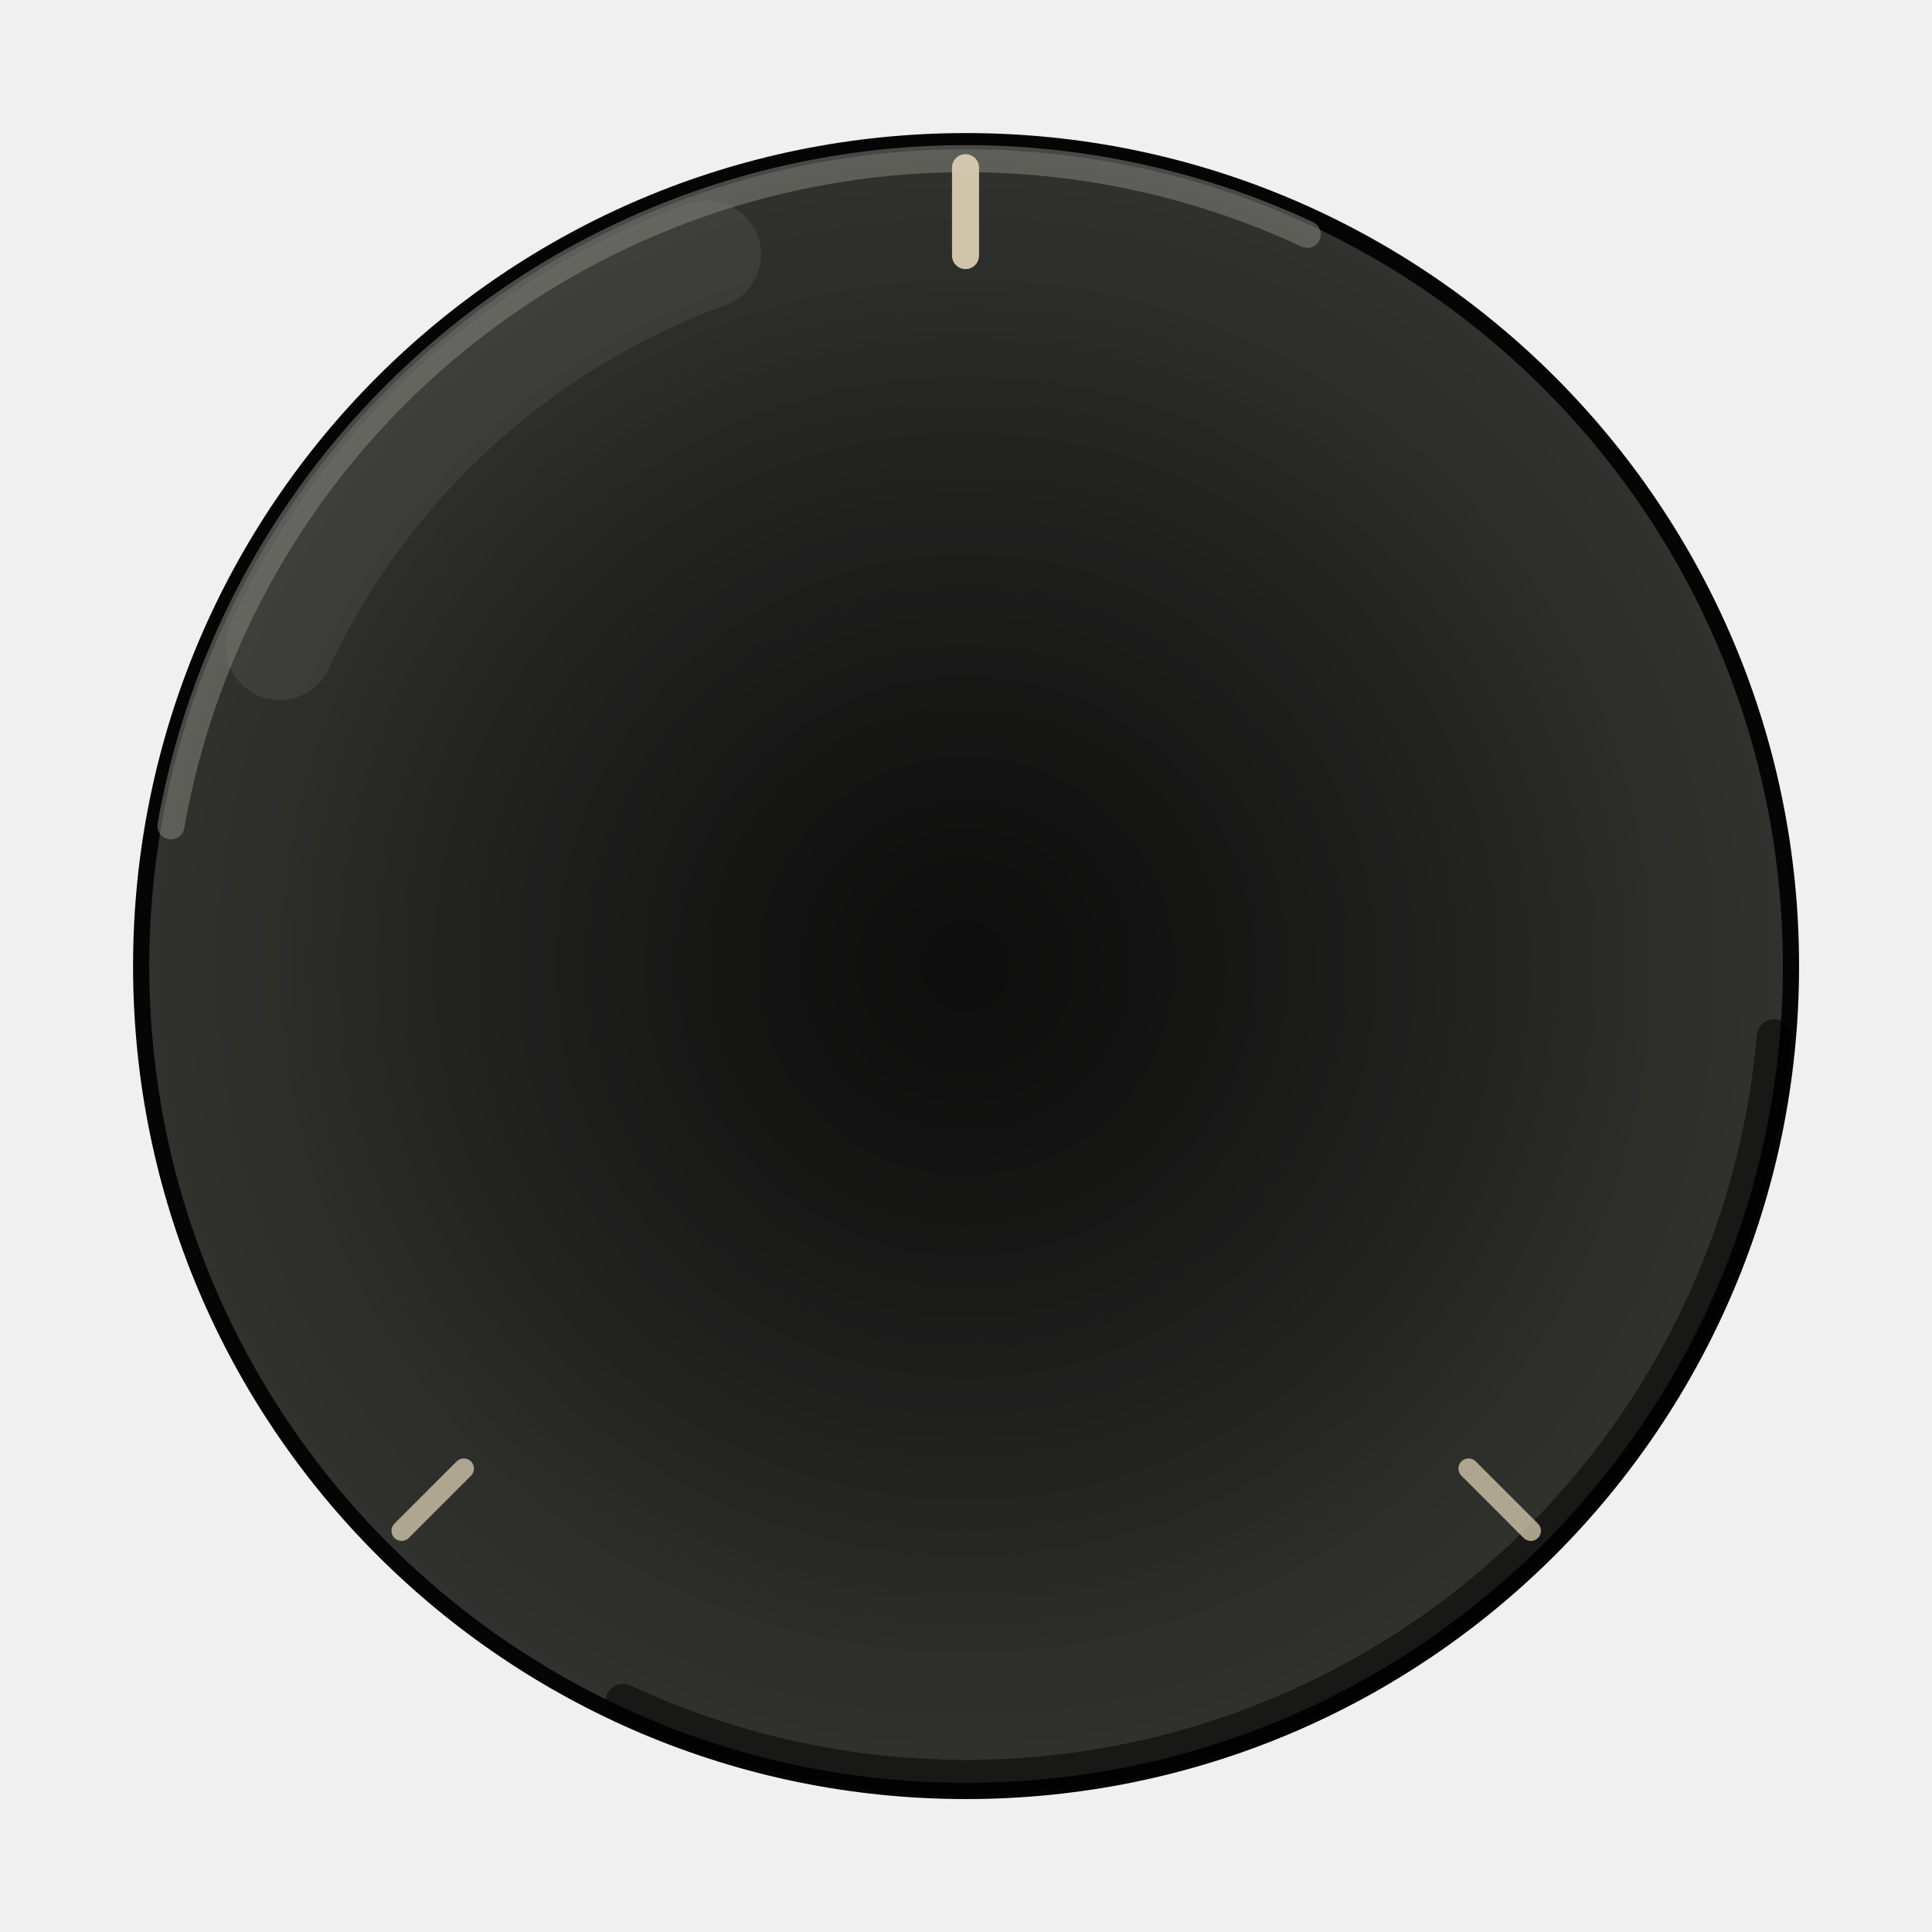
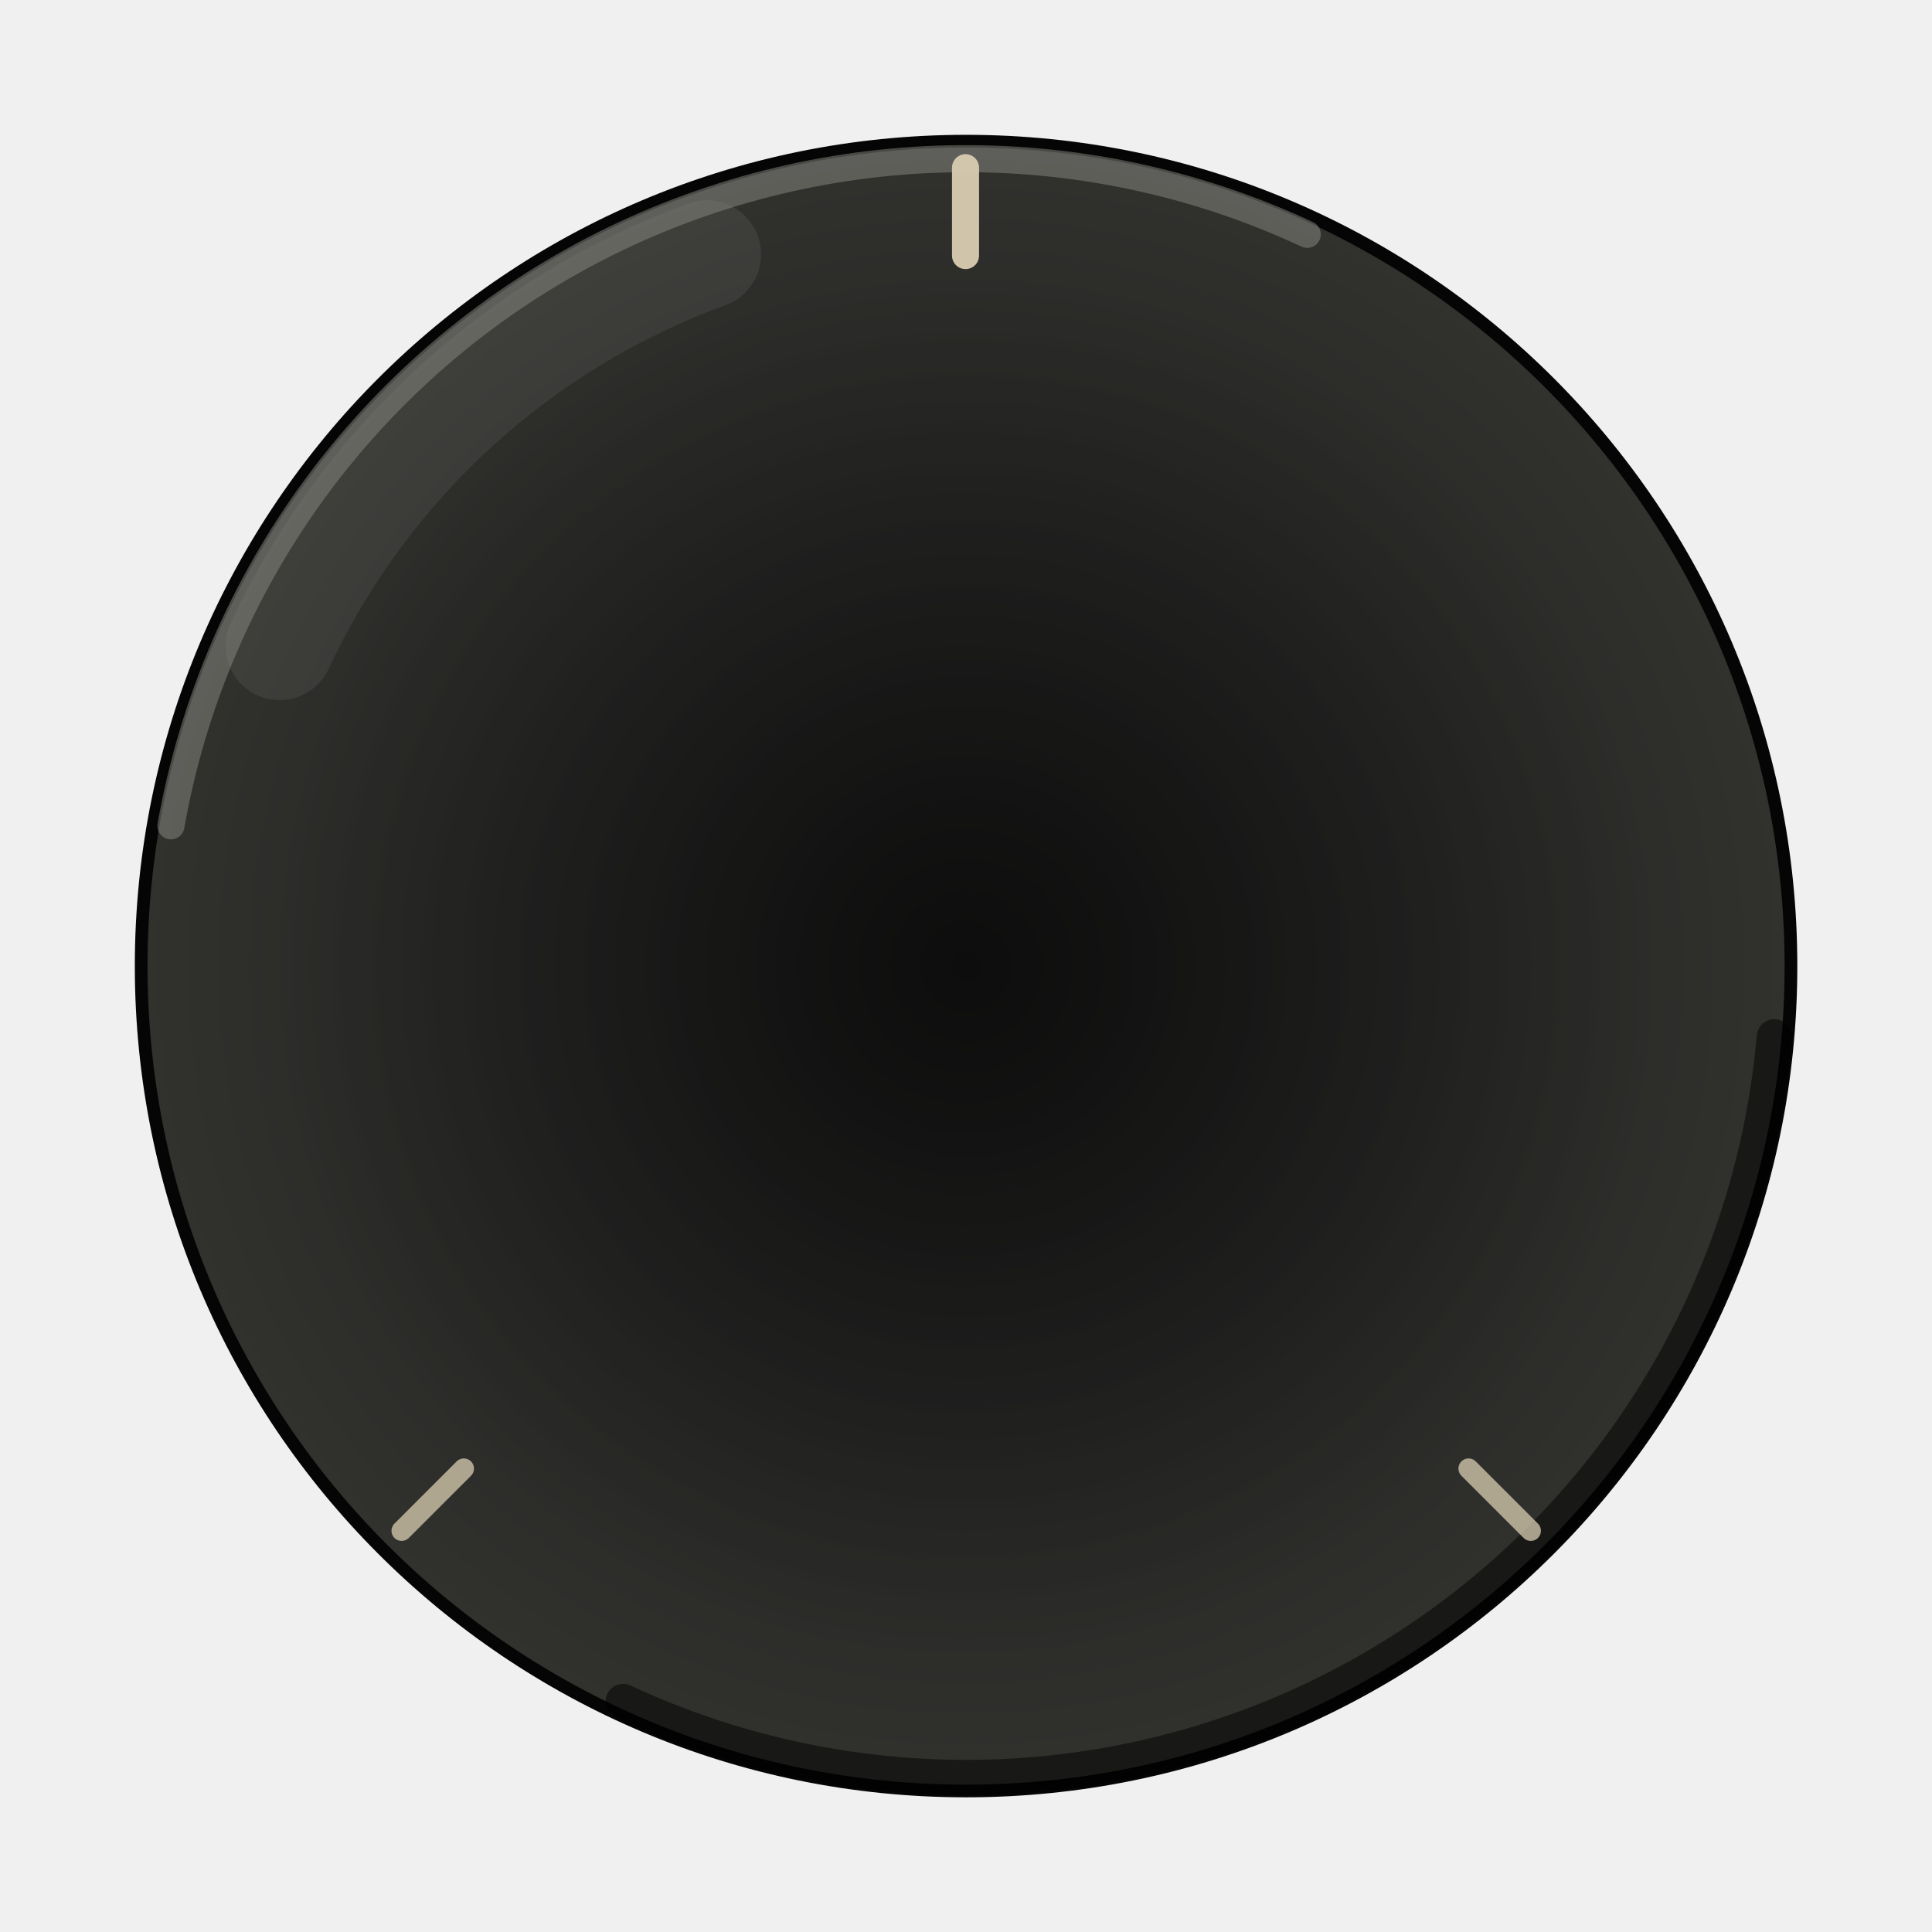
- <svg xmlns="http://www.w3.org/2000/svg" width="54" height="54" viewBox="0 0 14.287 14.287" version="1.1">
-   <defs>
+ <svg xmlns="http://www.w3.org/2000/svg" width="54" height="54" viewBox="0 0 14.287 14.287" version="1.1" id="svg9">
+   <defs id="defs4">
    <radialGradient id="abCone" cx="7.144" cy="7.144" r="6.1" gradientUnits="userSpaceOnUse">
-       <stop offset="0" stop-color="#161616" />
-       <stop offset="1" stop-color="#31312e" />
+       <stop offset="0" stop-color="#161616" id="stop1" />
+       <stop offset="1" stop-color="#31312e" id="stop2" />
    </radialGradient>
    <radialGradient id="abFoot" cx="7.144" cy="7.144" r="5.1" gradientUnits="userSpaceOnUse">
-       <stop offset="0" stop-color="#000000" stop-opacity="0.42" />
-       <stop offset="1" stop-color="#000000" stop-opacity="0" />
+       <stop offset="0" stop-color="#000000" stop-opacity="0.42" id="stop3" />
+       <stop offset="1" stop-color="#000000" stop-opacity="0" id="stop4" />
    </radialGradient>
  </defs>
-   <circle cx="7.144" cy="7.144" r="6.10" fill="url(#abCone)" stroke="#050505" stroke-width="0.12" />
-   <circle cx="7.144" cy="7.144" r="5.10" fill="url(#abFoot)" />
-   <path d="M 2.068 4.777 A 5.600 5.600 0 0 1 5.228 1.881" fill="none" stroke="#ffffff" stroke-width="0.80" stroke-linecap="round" opacity="0.07" />
-   <path d="M 1.264 6.107 A 5.970 5.970 0 0 1 9.667 1.733" fill="none" stroke="#8c8c86" stroke-width="0.20" stroke-linecap="round" opacity="0.50" />
-   <path d="M 13.121 7.667 A 6.000 6.000 0 0 1 4.608 12.582" fill="none" stroke="#000000" stroke-width="0.26" stroke-linecap="round" opacity="0.50" />
-   <line x1="3.43" y1="10.86" x2="2.97" y2="11.32" stroke="#d8cdb0" stroke-width="0.15" stroke-linecap="round" opacity="0.75" />
-   <line x1="7.14" y1="1.89" x2="7.14" y2="1.24" stroke="#d8cdb0" stroke-width="0.20" stroke-linecap="round" opacity="0.95" />
-   <line x1="10.86" y1="10.86" x2="11.32" y2="11.32" stroke="#d8cdb0" stroke-width="0.15" stroke-linecap="round" opacity="0.75" />
+   <circle cx="7.144" cy="7.144" r="6.10" fill="url(#abCone)" stroke="#050505" stroke-width="0.12" id="circle4" style="stroke-width:0.094;stroke-dasharray:none" />
+   <circle cx="7.144" cy="7.144" r="5.10" fill="url(#abFoot)" id="circle5" />
+   <path d="M 2.068 4.777 A 5.600 5.600 0 0 1 5.228 1.881" fill="none" stroke="#ffffff" stroke-width="0.80" stroke-linecap="round" opacity="0.07" id="path5" />
+   <path d="M 1.264 6.107 A 5.970 5.970 0 0 1 9.667 1.733" fill="none" stroke="#8c8c86" stroke-width="0.20" stroke-linecap="round" opacity="0.50" id="path6" />
+   <path d="M 13.121 7.667 A 6.000 6.000 0 0 1 4.608 12.582" fill="none" stroke="#000000" stroke-width="0.26" stroke-linecap="round" opacity="0.50" id="path7" />
+   <line x1="3.43" y1="10.86" x2="2.97" y2="11.32" stroke="#d8cdb0" stroke-width="0.15" stroke-linecap="round" opacity="0.75" id="line7" />
+   <line x1="7.14" y1="1.89" x2="7.14" y2="1.24" stroke="#d8cdb0" stroke-width="0.20" stroke-linecap="round" opacity="0.95" id="line8" />
+   <line x1="10.86" y1="10.86" x2="11.32" y2="11.32" stroke="#d8cdb0" stroke-width="0.15" stroke-linecap="round" opacity="0.75" id="line9" />
</svg>
